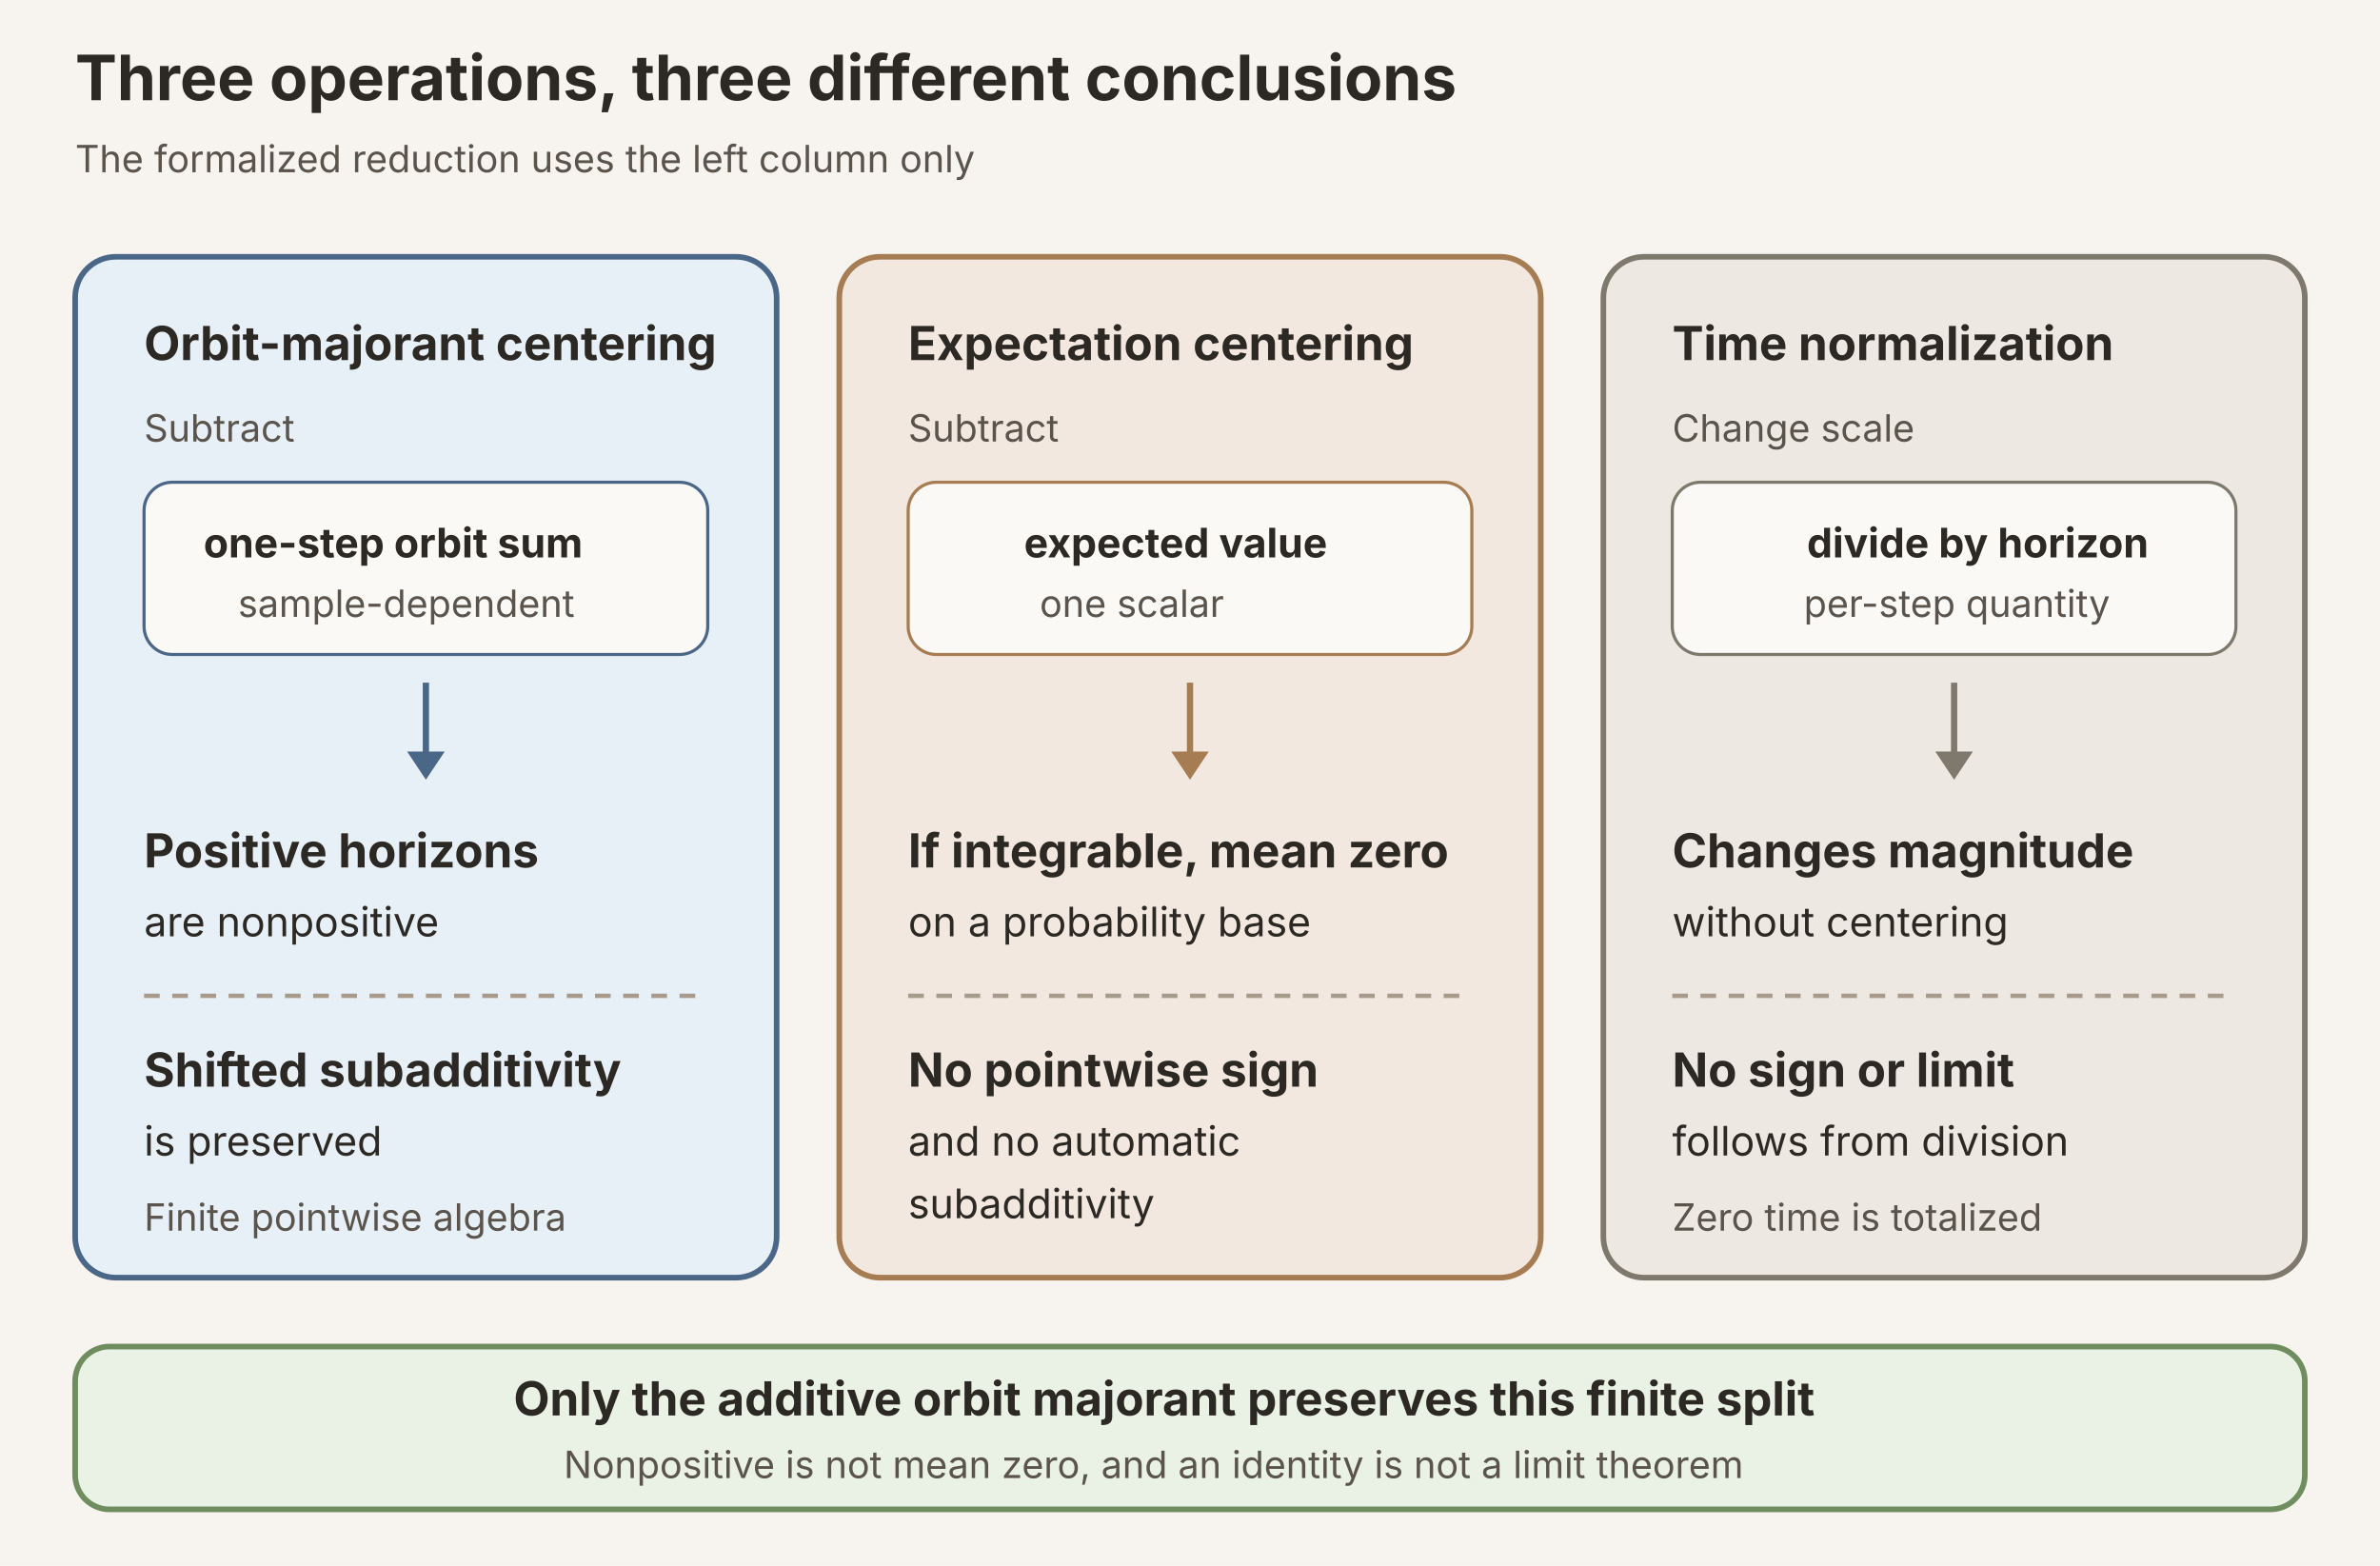
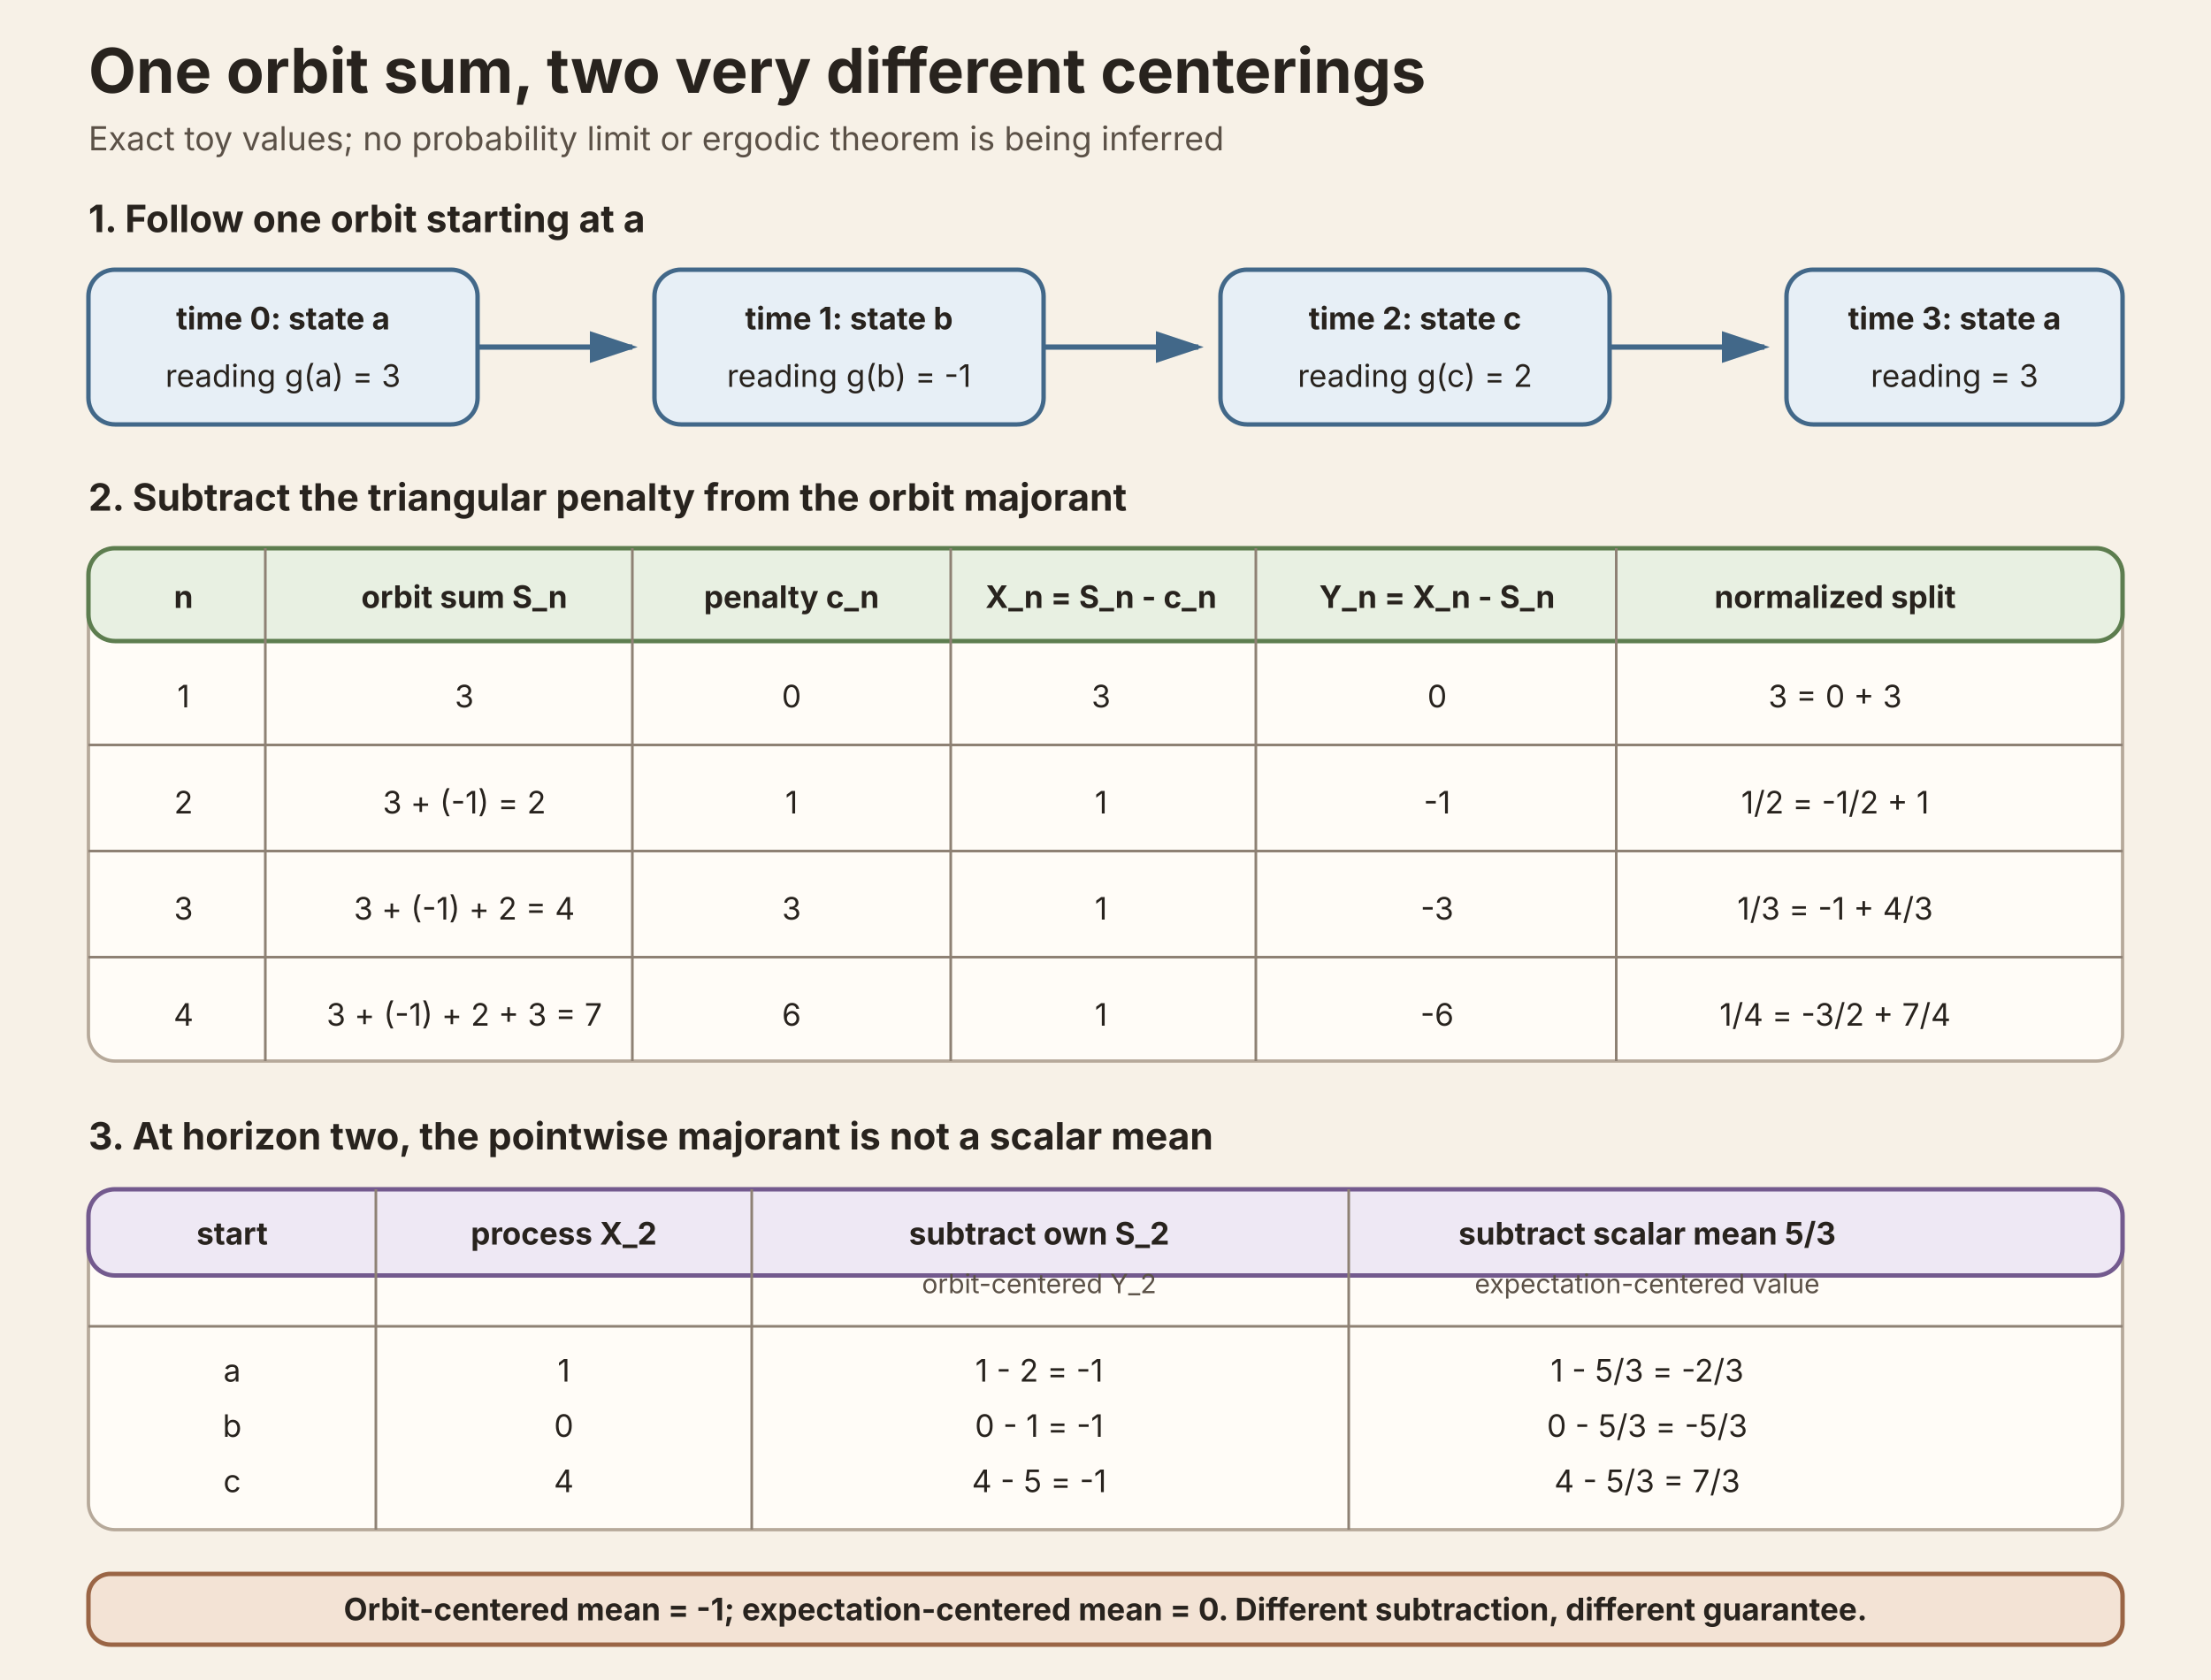
- <svg xmlns="http://www.w3.org/2000/svg" width="760" height="500" viewBox="0 0 760 500" role="img" aria-labelledby="orbitCenterTitle orbitCenterDesc">
-   <rect width="760" height="500" fill="#F7F4F0" />
+ <svg xmlns="http://www.w3.org/2000/svg" width="1000" height="760" viewBox="0 0 1000 760" role="img" aria-labelledby="orbitCenterTitle orbitCenterDesc">
+   <rect width="1000" height="760" fill="#F7F1E7" />
  <style>
-     .t{font-family:Inter,Arial,Helvetica,sans-serif;fill:#2C2924}
-     .title{font-size:20px;font-weight:700}
-     .h{font-size:15px;font-weight:700}
-     .s{font-size:13px}
-     .m{font-size:12px;fill:#5A544C}
-     .orbit{fill:#E8F0F7;stroke:#4B6787;stroke-width:1.8}
-     .mean{fill:#F3E8E0;stroke:#A67C52;stroke-width:1.8}
-     .time{fill:#EDE8E1;stroke:#7F786D;stroke-width:1.8}
-     .takeaway{fill:#EAF1E5;stroke:#6F8D5E;stroke-width:1.8}
-     .divider{stroke:#A89B8C;stroke-width:1.4;stroke-dasharray:5 4}
+     .text{font-family:Inter,Arial,Helvetica,sans-serif;fill:#28231E}
+     .title{font-size:28px;font-weight:700}
+     .subtitle{font-size:15px;fill:#5B5147}
+     .section{font-size:17px;font-weight:700}
+     .head{font-size:14px;font-weight:700}
+     .body{font-size:14px}
+     .small{font-size:12px;fill:#5B5147}
+     .orbitBox{fill:#E7EFF6;stroke:#426889;stroke-width:2}
+     .majorant{fill:#E8F0E2;stroke:#5D7D4F;stroke-width:2}
+     .remainder{fill:#F3E3D5;stroke:#9A6545;stroke-width:2}
+     .mean{fill:#EEE8F4;stroke:#735A8E;stroke-width:2}
+     .paper{fill:#FFFCF7;stroke:#B6A99A;stroke-width:1.5}
+     .line{stroke:#8E8174;stroke-width:1.2}
+     .arrow{stroke:#426889;stroke-width:2.4;fill:none;marker-end:url(#arrowhead)}
  </style>
-   <text x="24" y="32" class="t title">Three operations, three different conclusions</text>
-   <text x="24" y="55" class="t m">The formalized reduction uses the left column only</text>
-   <rect x="24" y="82" width="224" height="326" rx="13" class="orbit" />
-   <text x="46" y="115" class="t h">Orbit-majorant centering</text>
-   <text x="46" y="141" class="t m">Subtract</text>
-   <rect x="46" y="154" width="180" height="55" rx="9" fill="#FBF9F6" stroke="#4B6787" />
-   <text x="65" y="178" class="t s" font-weight="700">one-step orbit sum</text>
-   <text x="76" y="197" class="t m">sample-dependent</text>
-   <line x1="136" y1="218" x2="136" y2="244" stroke="#4B6787" stroke-width="2" />
-   <polygon points="130,240 142,240 136,249" fill="#4B6787" />
-   <text x="46" y="277" class="t h">Positive horizons</text>
-   <text x="46" y="299" class="t s">are nonpositive</text>
-   <line x1="46" y1="318" x2="226" y2="318" class="divider" />
-   <text x="46" y="347" class="t h">Shifted subadditivity</text>
-   <text x="46" y="369" class="t s">is preserved</text>
-   <text x="46" y="393" class="t m">Finite pointwise algebra</text>
-   <rect x="268" y="82" width="224" height="326" rx="13" class="mean" />
-   <text x="290" y="115" class="t h">Expectation centering</text>
-   <text x="290" y="141" class="t m">Subtract</text>
-   <rect x="290" y="154" width="180" height="55" rx="9" fill="#FBF9F6" stroke="#A67C52" />
-   <text x="327" y="178" class="t s" font-weight="700">expected value</text>
-   <text x="332" y="197" class="t m">one scalar</text>
-   <line x1="380" y1="218" x2="380" y2="244" stroke="#A67C52" stroke-width="2" />
-   <polygon points="374,240 386,240 380,249" fill="#A67C52" />
-   <text x="290" y="277" class="t h">If integrable, mean zero</text>
-   <text x="290" y="299" class="t s">on a probability base</text>
-   <line x1="290" y1="318" x2="470" y2="318" class="divider" />
-   <text x="290" y="347" class="t h">No pointwise sign</text>
-   <text x="290" y="369" class="t s">and no automatic</text>
-   <text x="290" y="389" class="t s">subadditivity</text>
-   <rect x="512" y="82" width="224" height="326" rx="13" class="time" />
-   <text x="534" y="115" class="t h">Time normalization</text>
-   <text x="534" y="141" class="t m">Change scale</text>
-   <rect x="534" y="154" width="180" height="55" rx="9" fill="#FBF9F6" stroke="#7F786D" />
-   <text x="577" y="178" class="t s" font-weight="700">divide by horizon</text>
-   <text x="576" y="197" class="t m">per-step quantity</text>
-   <line x1="624" y1="218" x2="624" y2="244" stroke="#7F786D" stroke-width="2" />
-   <polygon points="618,240 630,240 624,249" fill="#7F786D" />
-   <text x="534" y="277" class="t h">Changes magnitude</text>
-   <text x="534" y="299" class="t s">without centering</text>
-   <line x1="534" y1="318" x2="714" y2="318" class="divider" />
-   <text x="534" y="347" class="t h">No sign or limit</text>
-   <text x="534" y="369" class="t s">follows from division</text>
-   <text x="534" y="393" class="t m">Zero time is totalized</text>
-   <rect x="24" y="430" width="712" height="52" rx="11" class="takeaway" />
-   <text x="164" y="452" class="t h">Only the additive orbit majorant preserves this finite split</text>
-   <text x="180" y="472" class="t m">Nonpositive is not mean zero, and an identity is not a limit theorem</text>
+   <defs>
+     <marker id="arrowhead" markerWidth="10" markerHeight="10" refX="8" refY="3" orient="auto" markerUnits="strokeWidth">
+       <path d="M0,0 L0,6 L9,3 z" fill="#426889" />
+     </marker>
+   </defs>
+   <text x="40" y="42" class="text title">One orbit sum, two very different centerings</text>
+   <text x="40" y="68" class="text subtitle">Exact toy values; no probability limit or ergodic theorem is being inferred</text>
+   <text x="40" y="105" class="text section">1. Follow one orbit starting at a</text>
+   <rect x="40" y="122" width="176" height="70" rx="12" class="orbitBox" />
+   <text x="128" y="149" text-anchor="middle" class="text head">time 0: state a</text>
+   <text x="128" y="175" text-anchor="middle" class="text body">reading g(a) = 3</text>
+   <path d="M216 157 H286" class="arrow" />
+   <rect x="296" y="122" width="176" height="70" rx="12" class="orbitBox" />
+   <text x="384" y="149" text-anchor="middle" class="text head">time 1: state b</text>
+   <text x="384" y="175" text-anchor="middle" class="text body">reading g(b) = -1</text>
+   <path d="M472 157 H542" class="arrow" />
+   <rect x="552" y="122" width="176" height="70" rx="12" class="orbitBox" />
+   <text x="640" y="149" text-anchor="middle" class="text head">time 2: state c</text>
+   <text x="640" y="175" text-anchor="middle" class="text body">reading g(c) = 2</text>
+   <path d="M728 157 H798" class="arrow" />
+   <rect x="808" y="122" width="152" height="70" rx="12" class="orbitBox" />
+   <text x="884" y="149" text-anchor="middle" class="text head">time 3: state a</text>
+   <text x="884" y="175" text-anchor="middle" class="text body">reading = 3</text>
+   <text x="40" y="231" class="text section">2. Subtract the triangular penalty from the orbit majorant</text>
+   <rect x="40" y="248" width="920" height="232" rx="12" class="paper" />
+   <rect x="40" y="248" width="920" height="42" rx="12" class="majorant" />
+   <text x="83" y="275" text-anchor="middle" class="text head">n</text>
+   <text x="210" y="275" text-anchor="middle" class="text head">orbit sum S_n</text>
+   <text x="358" y="275" text-anchor="middle" class="text head">penalty c_n</text>
+   <text x="498" y="275" text-anchor="middle" class="text head">X_n = S_n - c_n</text>
+   <text x="650" y="275" text-anchor="middle" class="text head">Y_n = X_n - S_n</text>
+   <text x="830" y="275" text-anchor="middle" class="text head">normalized split</text>
+   <line x1="120" y1="248" x2="120" y2="480" class="line" />
+   <line x1="286" y1="248" x2="286" y2="480" class="line" />
+   <line x1="430" y1="248" x2="430" y2="480" class="line" />
+   <line x1="568" y1="248" x2="568" y2="480" class="line" />
+   <line x1="731" y1="248" x2="731" y2="480" class="line" />
+   <line x1="40" y1="337" x2="960" y2="337" class="line" />
+   <line x1="40" y1="385" x2="960" y2="385" class="line" />
+   <line x1="40" y1="433" x2="960" y2="433" class="line" />
+   <text x="83" y="320" text-anchor="middle" class="text body">1</text>
+   <text x="210" y="320" text-anchor="middle" class="text body">3</text>
+   <text x="358" y="320" text-anchor="middle" class="text body">0</text>
+   <text x="498" y="320" text-anchor="middle" class="text body">3</text>
+   <text x="650" y="320" text-anchor="middle" class="text body">0</text>
+   <text x="830" y="320" text-anchor="middle" class="text body">3 = 0 + 3</text>
+   <text x="83" y="368" text-anchor="middle" class="text body">2</text>
+   <text x="210" y="368" text-anchor="middle" class="text body">3 + (-1) = 2</text>
+   <text x="358" y="368" text-anchor="middle" class="text body">1</text>
+   <text x="498" y="368" text-anchor="middle" class="text body">1</text>
+   <text x="650" y="368" text-anchor="middle" class="text body">-1</text>
+   <text x="830" y="368" text-anchor="middle" class="text body">1/2 = -1/2 + 1</text>
+   <text x="83" y="416" text-anchor="middle" class="text body">3</text>
+   <text x="210" y="416" text-anchor="middle" class="text body">3 + (-1) + 2 = 4</text>
+   <text x="358" y="416" text-anchor="middle" class="text body">3</text>
+   <text x="498" y="416" text-anchor="middle" class="text body">1</text>
+   <text x="650" y="416" text-anchor="middle" class="text body">-3</text>
+   <text x="830" y="416" text-anchor="middle" class="text body">1/3 = -1 + 4/3</text>
+   <text x="83" y="464" text-anchor="middle" class="text body">4</text>
+   <text x="210" y="464" text-anchor="middle" class="text body">3 + (-1) + 2 + 3 = 7</text>
+   <text x="358" y="464" text-anchor="middle" class="text body">6</text>
+   <text x="498" y="464" text-anchor="middle" class="text body">1</text>
+   <text x="650" y="464" text-anchor="middle" class="text body">-6</text>
+   <text x="830" y="464" text-anchor="middle" class="text body">1/4 = -3/2 + 7/4</text>
+   <text x="40" y="520" class="text section">3. At horizon two, the pointwise majorant is not a scalar mean</text>
+   <rect x="40" y="538" width="920" height="154" rx="12" class="paper" />
+   <rect x="40" y="538" width="920" height="39" rx="12" class="mean" />
+   <text x="105" y="563" text-anchor="middle" class="text head">start</text>
+   <text x="255" y="563" text-anchor="middle" class="text head">process X_2</text>
+   <text x="470" y="563" text-anchor="middle" class="text head">subtract own S_2</text>
+   <text x="470" y="585" text-anchor="middle" class="text small">orbit-centered Y_2</text>
+   <text x="745" y="563" text-anchor="middle" class="text head">subtract scalar mean 5/3</text>
+   <text x="745" y="585" text-anchor="middle" class="text small">expectation-centered value</text>
+   <line x1="170" y1="538" x2="170" y2="692" class="line" />
+   <line x1="340" y1="538" x2="340" y2="692" class="line" />
+   <line x1="610" y1="538" x2="610" y2="692" class="line" />
+   <line x1="40" y1="600" x2="960" y2="600" class="line" />
+   <text x="105" y="625" text-anchor="middle" class="text body">a</text>
+   <text x="255" y="625" text-anchor="middle" class="text body">1</text>
+   <text x="470" y="625" text-anchor="middle" class="text body">1 - 2 = -1</text>
+   <text x="745" y="625" text-anchor="middle" class="text body">1 - 5/3 = -2/3</text>
+   <text x="105" y="650" text-anchor="middle" class="text body">b</text>
+   <text x="255" y="650" text-anchor="middle" class="text body">0</text>
+   <text x="470" y="650" text-anchor="middle" class="text body">0 - 1 = -1</text>
+   <text x="745" y="650" text-anchor="middle" class="text body">0 - 5/3 = -5/3</text>
+   <text x="105" y="675" text-anchor="middle" class="text body">c</text>
+   <text x="255" y="675" text-anchor="middle" class="text body">4</text>
+   <text x="470" y="675" text-anchor="middle" class="text body">4 - 5 = -1</text>
+   <text x="745" y="675" text-anchor="middle" class="text body">4 - 5/3 = 7/3</text>
+   <rect x="40" y="712" width="920" height="32" rx="10" class="remainder" />
+   <text x="500" y="733" text-anchor="middle" class="text head">Orbit-centered mean = -1; expectation-centered mean = 0. Different subtraction, different guarantee.</text>
</svg>
